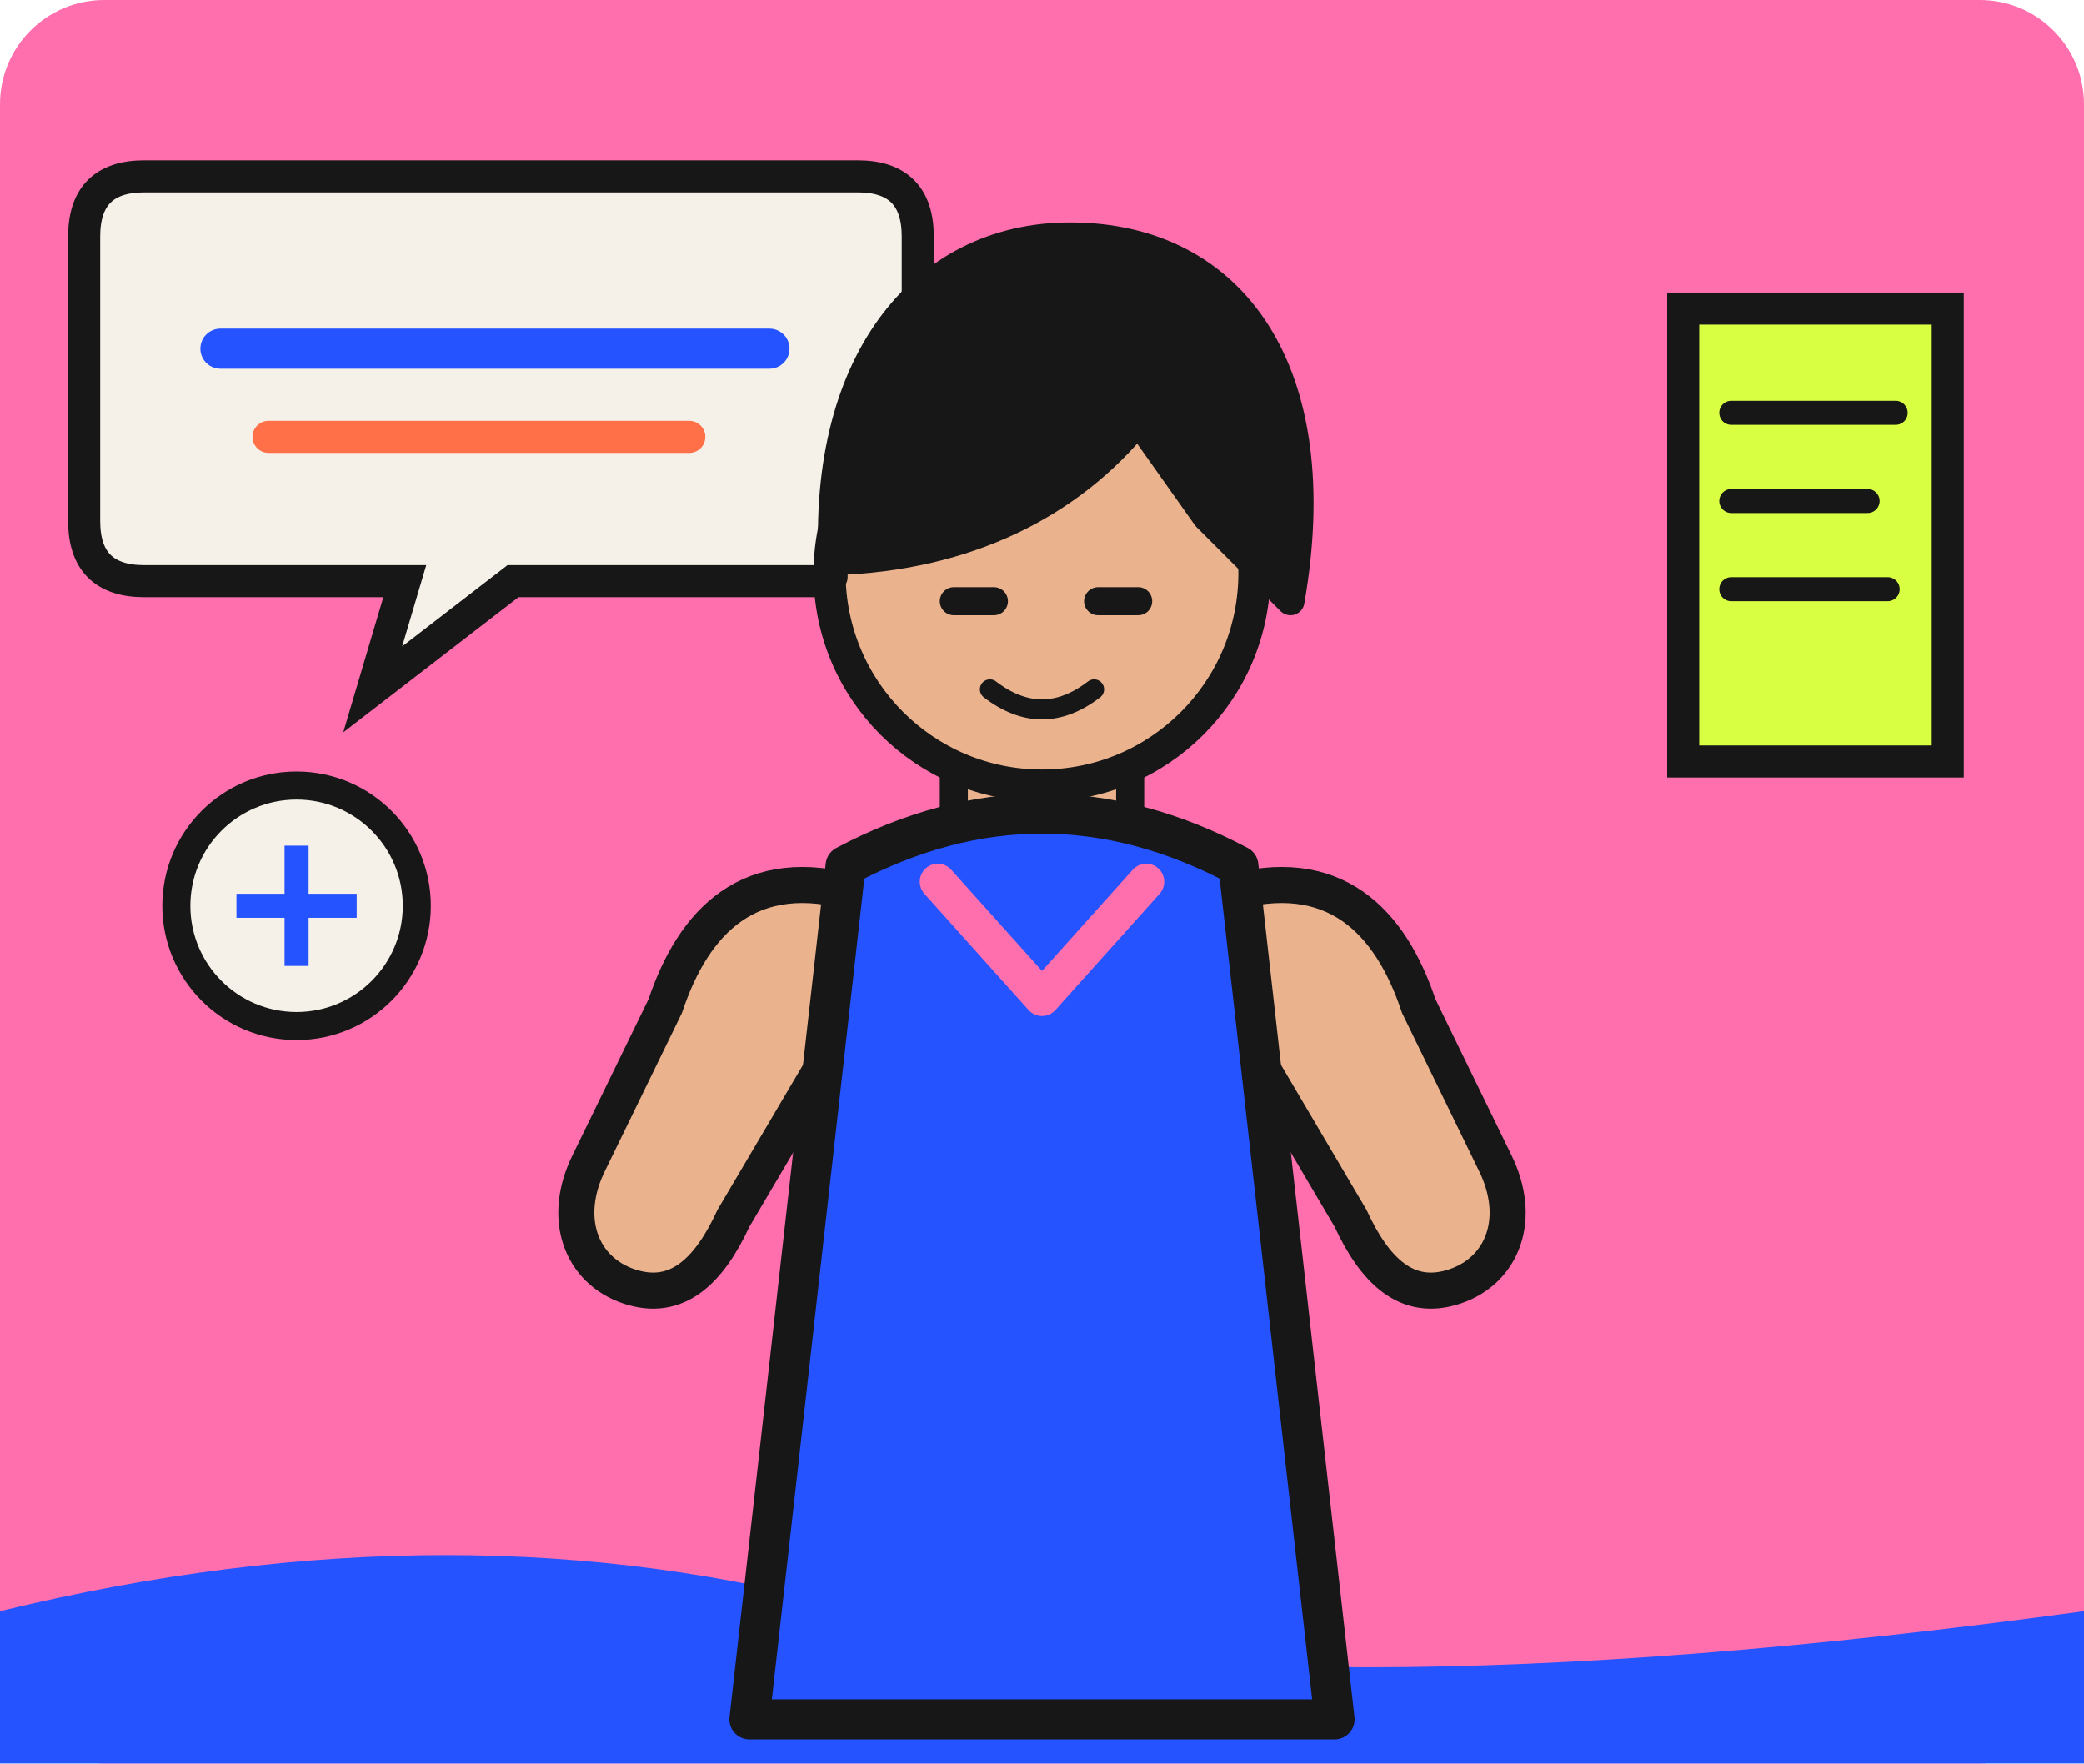
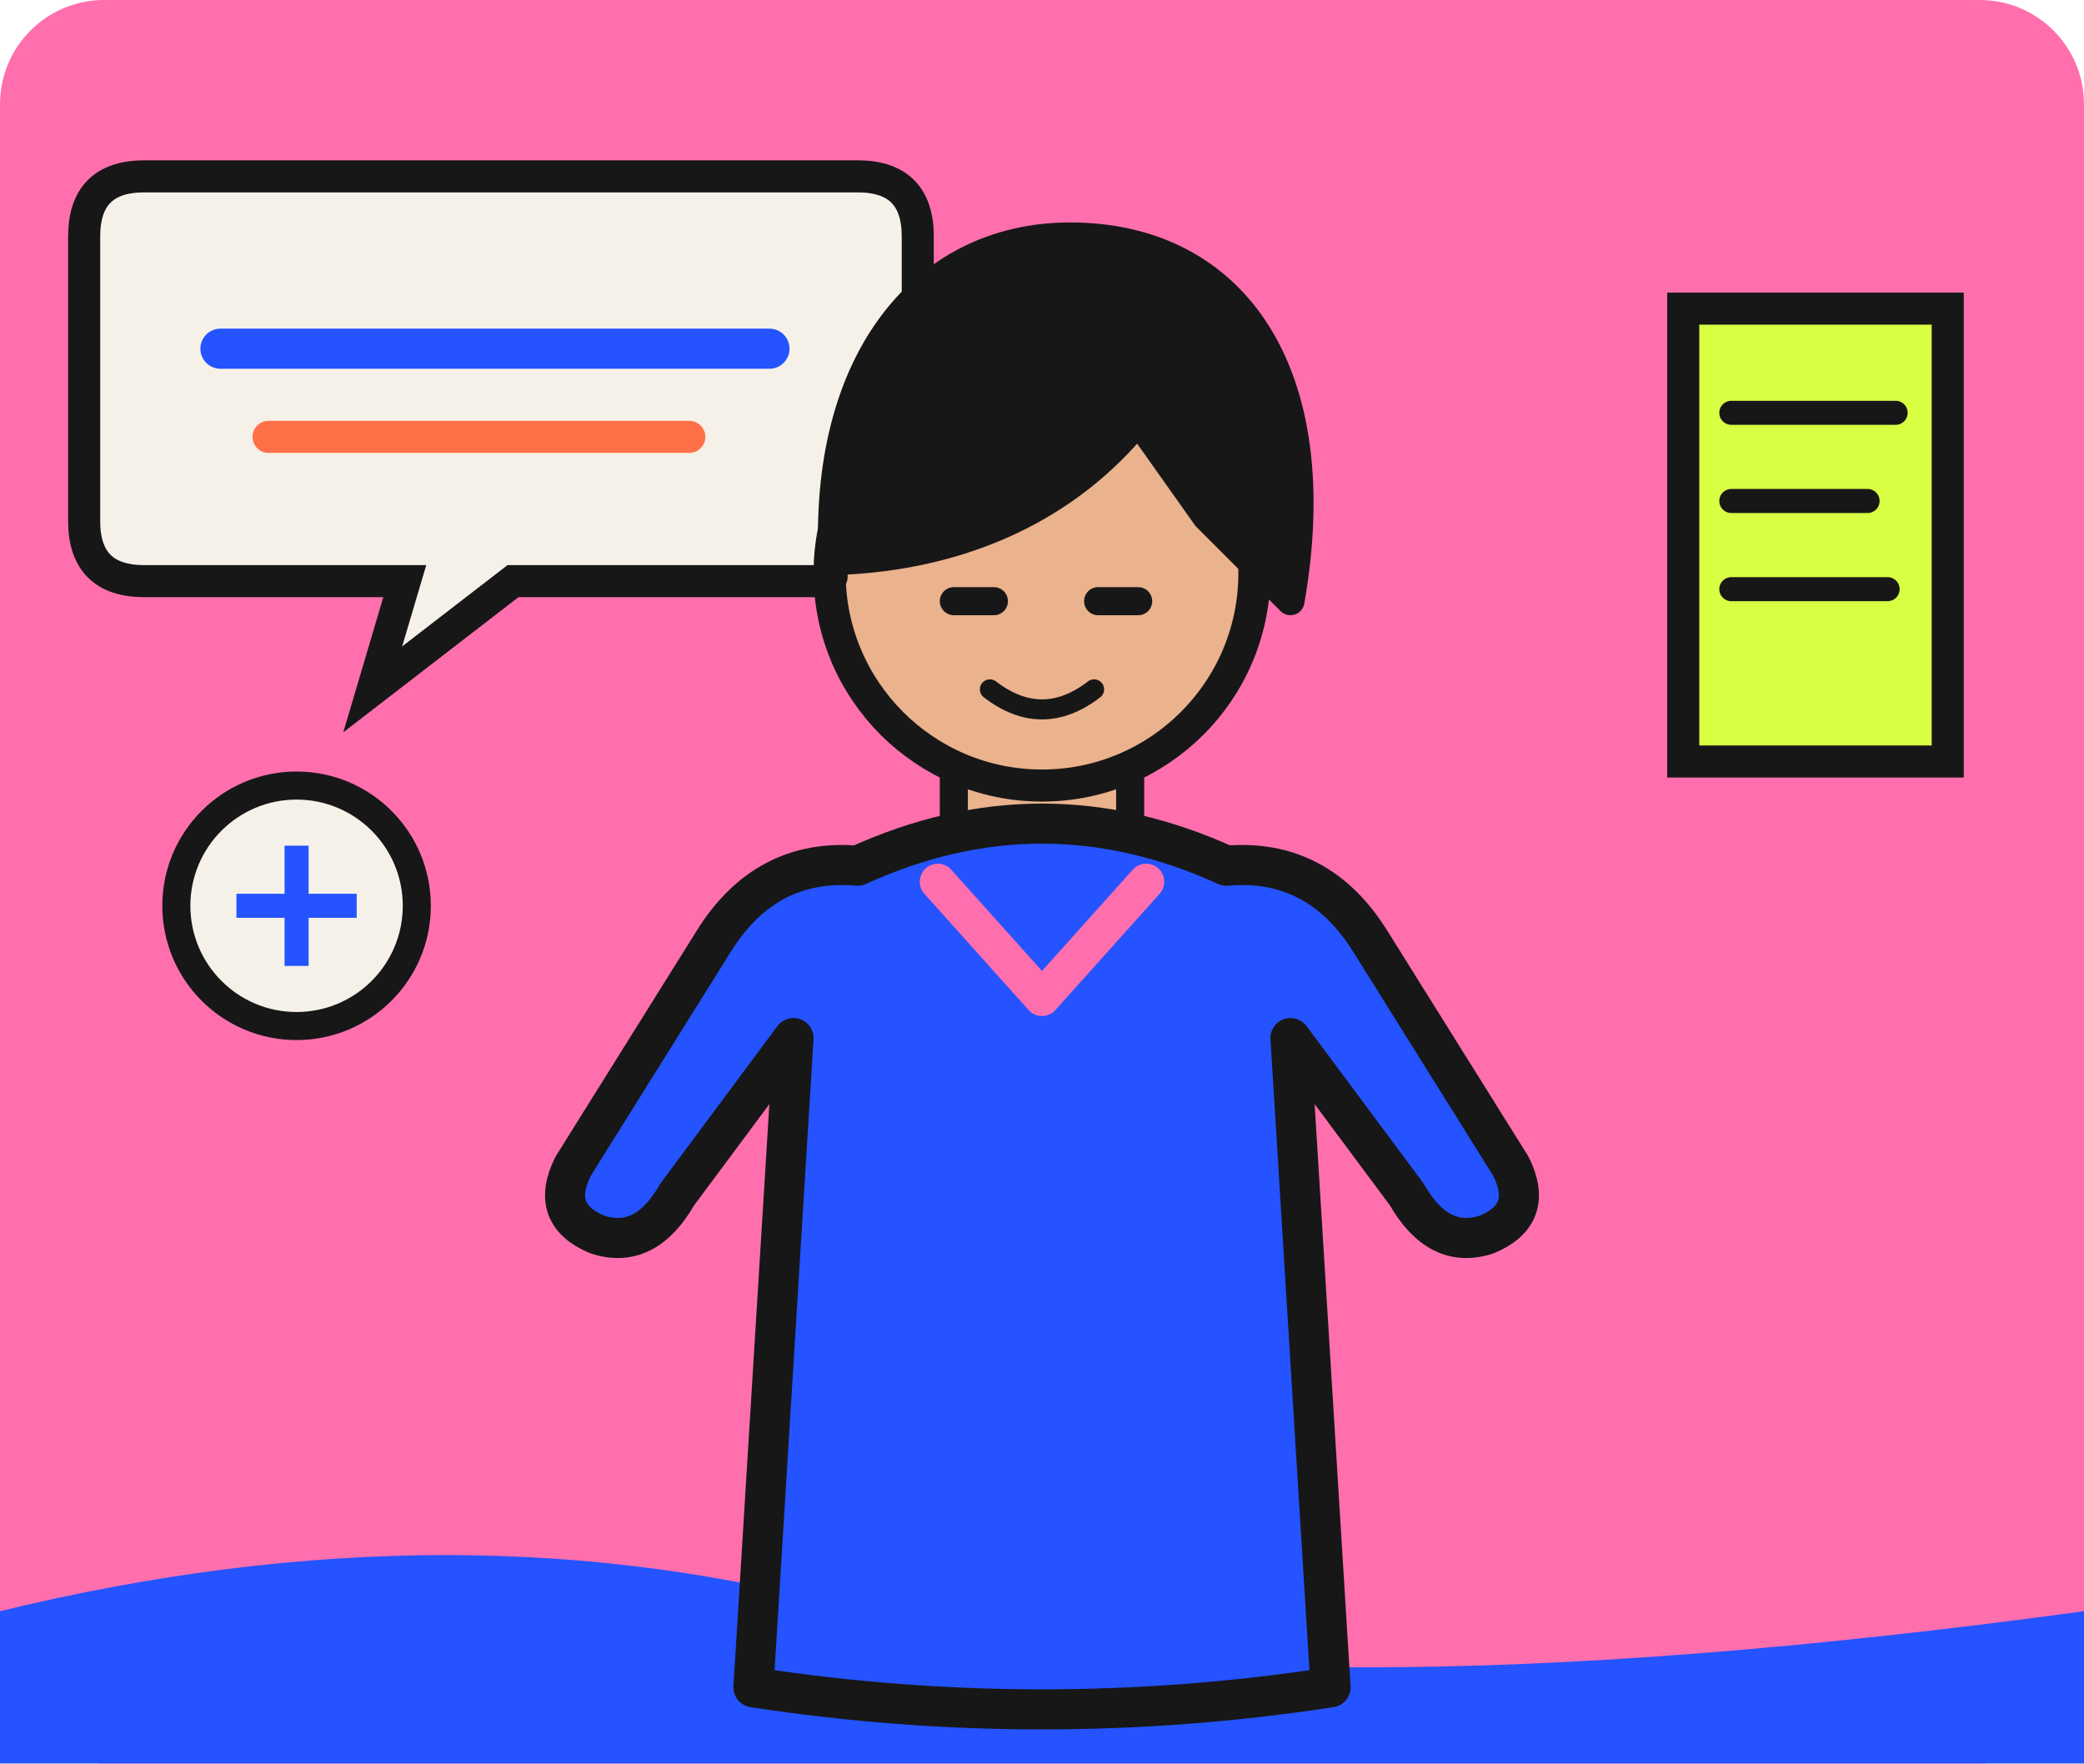
<svg xmlns="http://www.w3.org/2000/svg" viewBox="0 0 520 440" role="img">
  <rect width="520" height="440" rx="26" fill="#FF6FAE" />
  <path d="M36 44h178q15 0 15 15v71q0 15-15 15h-86l-35 27 8-27H36q-15 0-15-15V59q0-15 15-15Z" fill="#F5F1E8" stroke="#171717" stroke-width="8" />
  <path d="M55 87h137" stroke="#2453FF" stroke-width="10" stroke-linecap="round" />
  <path d="M67 109h105" stroke="#FF7049" stroke-width="8" stroke-linecap="round" />
  <path d="M420 77h66v113h-66z" fill="#D9FF43" stroke="#171717" stroke-width="8" />
  <path d="M432 103h41m-41 22h34m-34 22h39" stroke="#171717" stroke-width="6" stroke-linecap="round" />
  <circle cx="74" cy="226" r="30" fill="#F5F1E8" stroke="#171717" stroke-width="7" />
  <path d="M59 226h30m-15-15v30" stroke="#2453FF" stroke-width="6" />
  <path d="M0 402q115-28 215 0t305 0v38H0z" fill="#2453FF" />
  <g stroke="#171717" stroke-linecap="round" stroke-linejoin="round">
-     <path d="M214 223C187 215 173 230 166 251l-19 39c-7 14-2 27 10 31 12 4 20-4 26-17l23-39 19-8" fill="#EAB28D" stroke-width="9" />
-     <path d="M306 223c27-8 41 7 48 28l19 39c7 14 2 27-10 31-12 4-20-4-26-17l-23-39-19-8" fill="#EAB28D" stroke-width="9" />
-     <path d="M238 181h44v50h-44z" fill="#EAB28D" stroke-width="7" />
-     <path d="M211 216q49-26 98 0l24 213H187z" fill="#2453FF" stroke-width="10" />
+     <path d="M238 181h44v49h-44z" fill="#EAB28D" stroke-width="7" />
+     <path d="M214 216Q191 214 178 235L143 291Q137 303 149 308Q161 312 169 298L198 259L188 421Q260 432 332 421L322 259L351 298Q359 312 371 308Q383 303 377 291L342 235Q329 214 306 216Q260 195 214 216Z" fill="#2453FF" stroke-width="10" />
    <path d="m234 220 26 29 26-29" fill="none" stroke="#FF6FAE" stroke-width="9" />
    <circle cx="260" cy="143" r="53" fill="#EAB28D" stroke-width="8" />
    <path d="M208 144c-4-53 22-85 59-85 41 0 65 34 55 91l-21-21-17-24c-17 21-43 34-76 35z" fill="#171717" stroke="#171717" stroke-width="7" />
    <path d="M238 150h10m26 0h10" fill="none" stroke-width="7" />
    <path d="M247 172q13 10 26 0" fill="none" stroke-width="5" />
  </g>
</svg>
